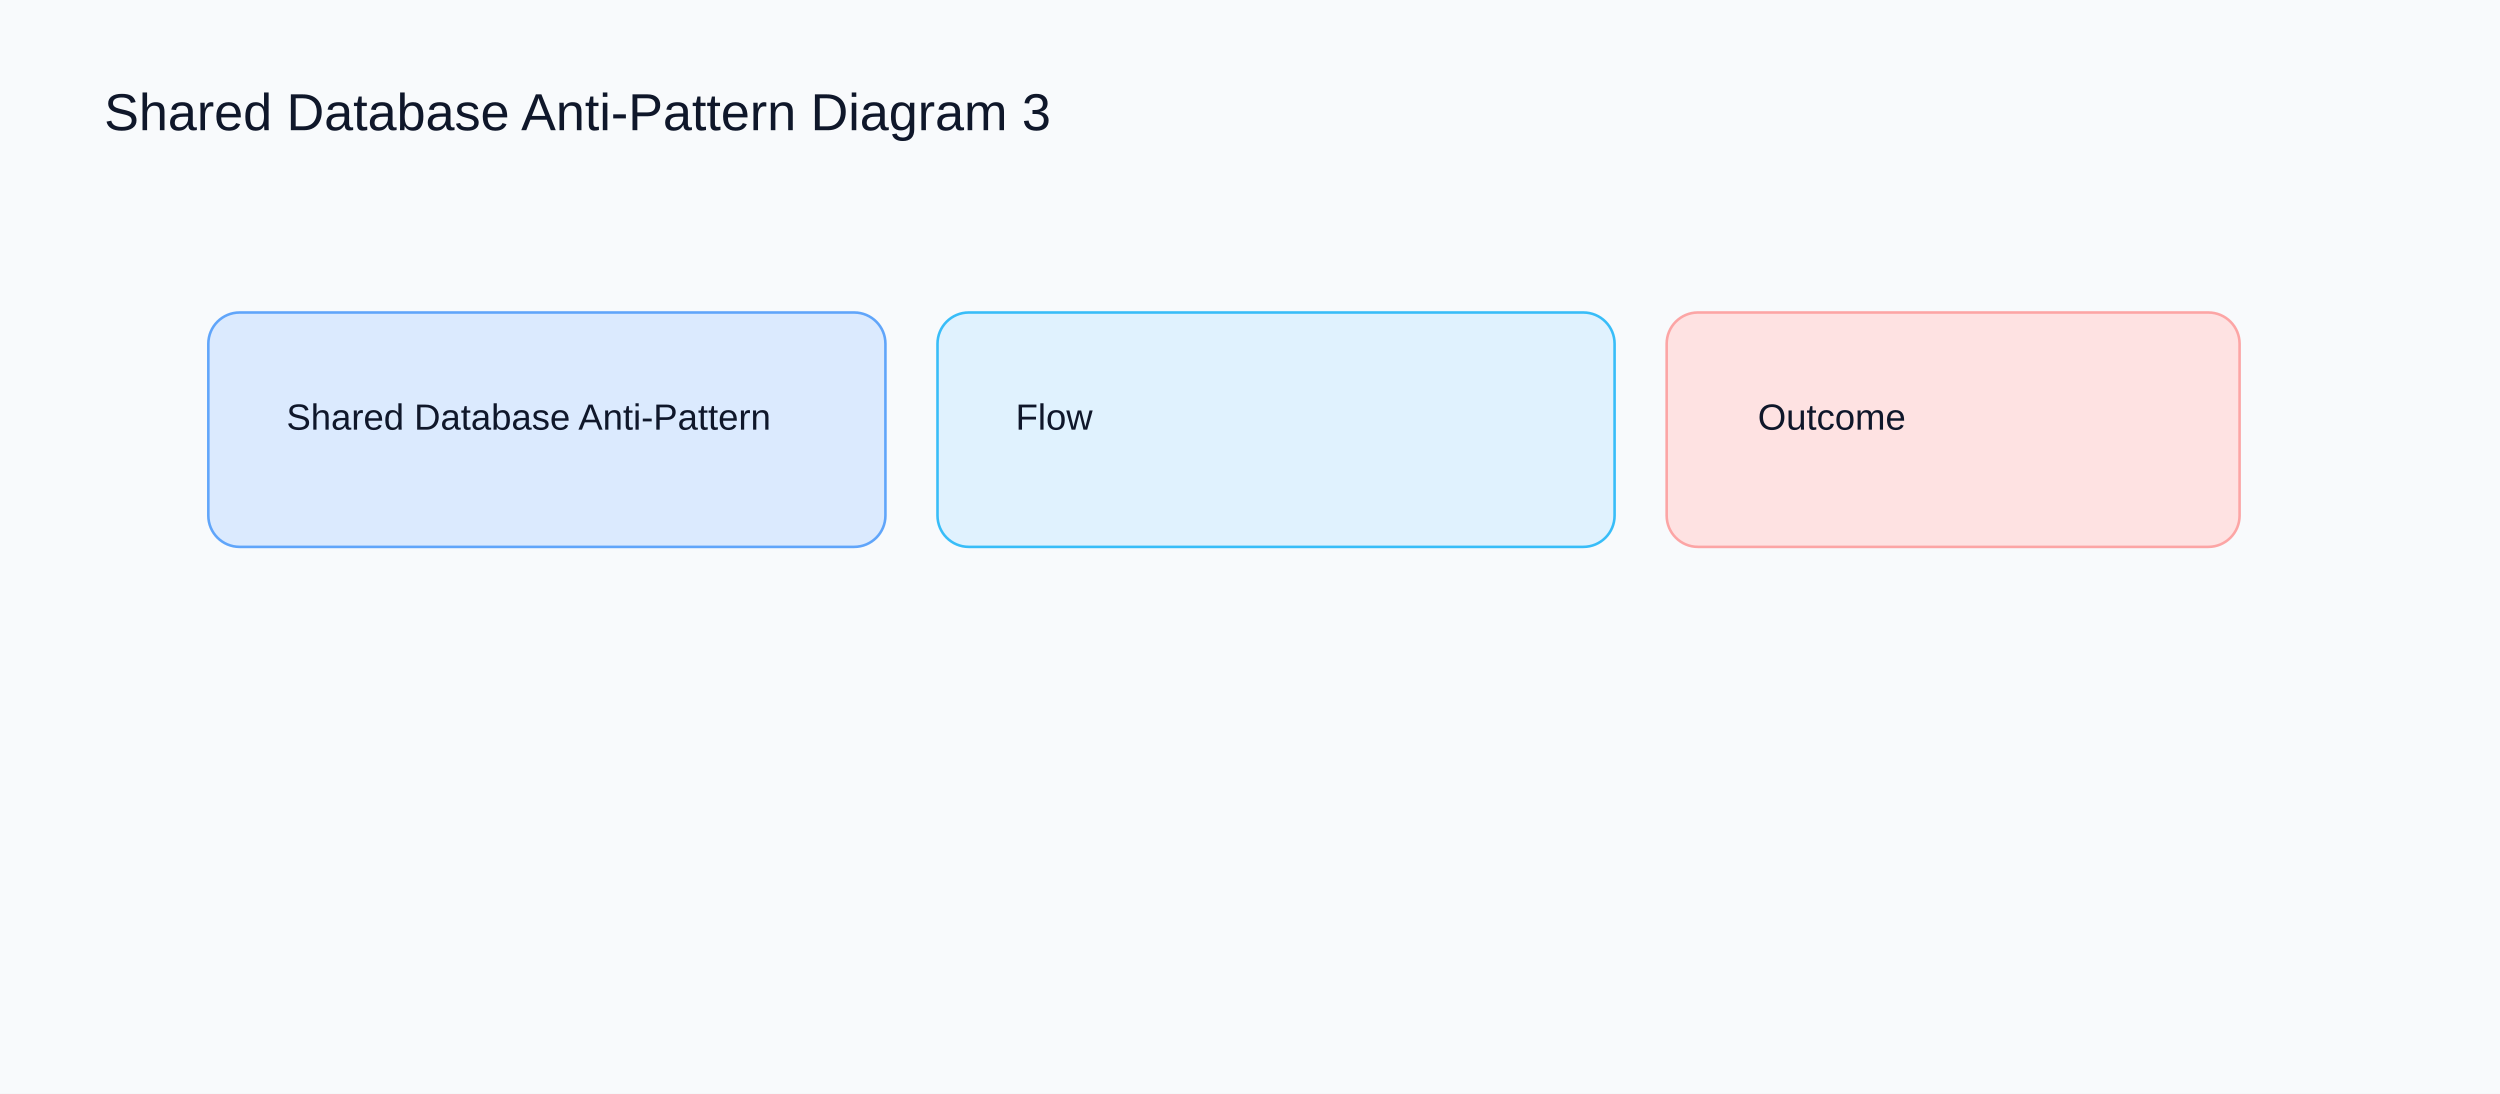
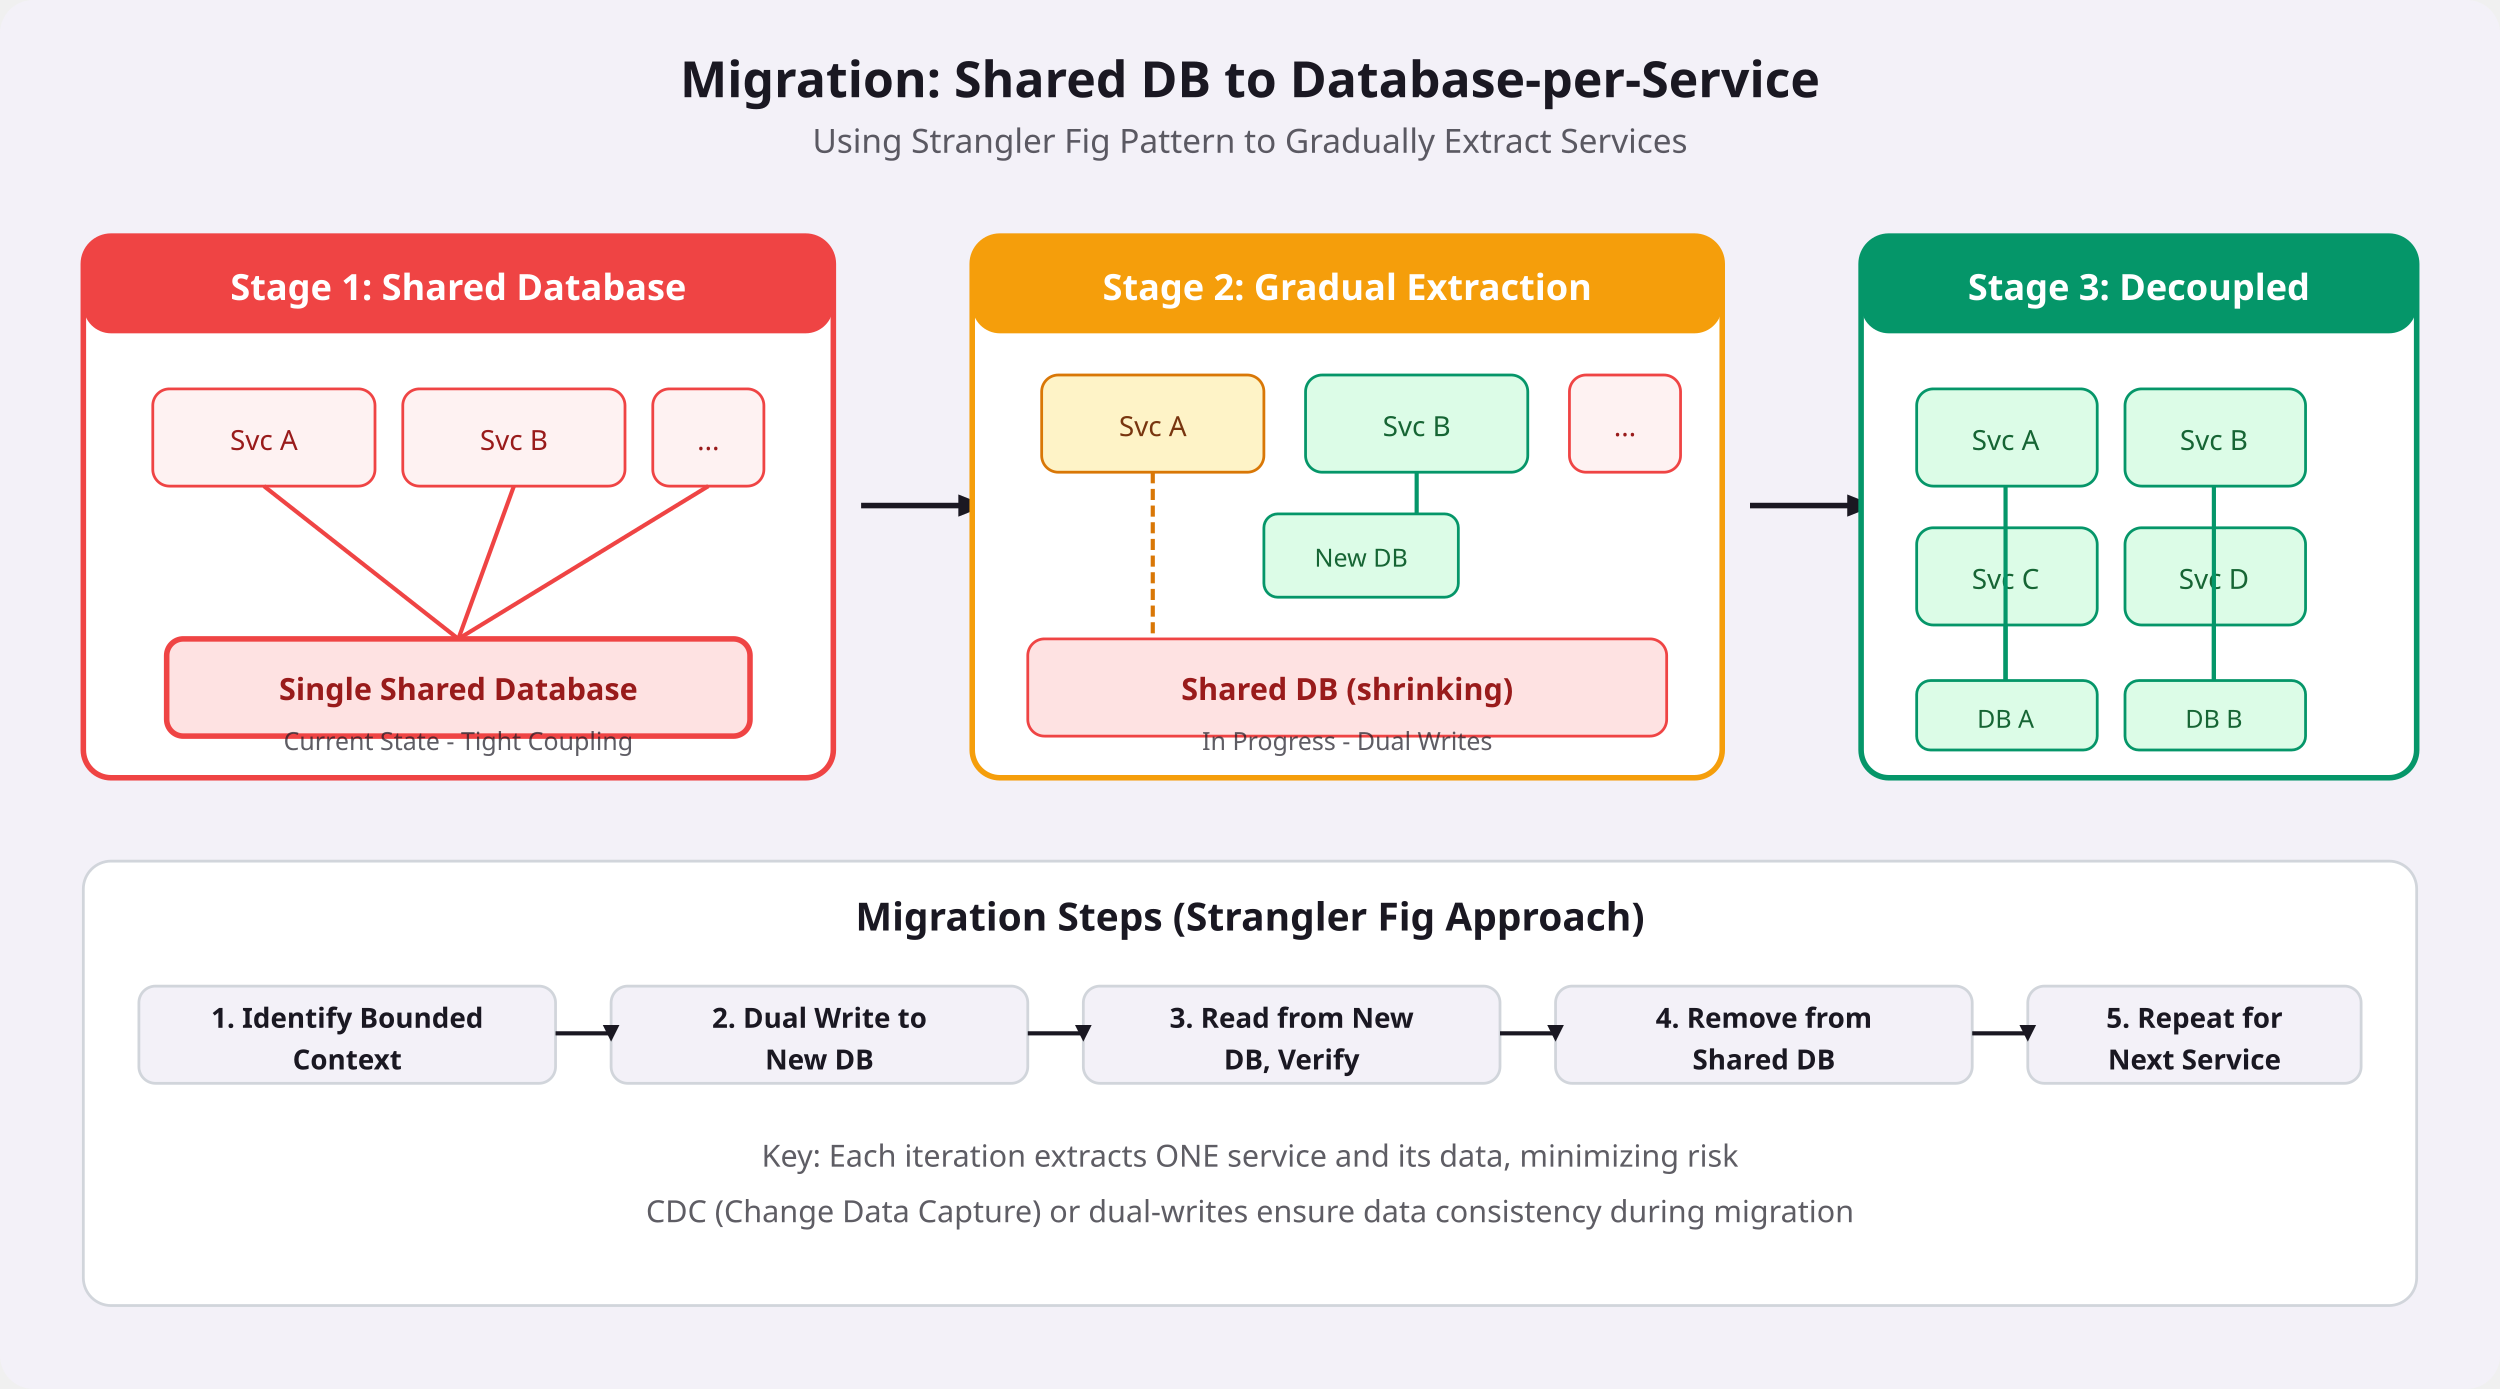
- <svg xmlns="http://www.w3.org/2000/svg" width="960" height="420" viewBox="0 0 960 420">
-   <rect width="960" height="420" fill="#f8fafc" />
-   <text x="40" y="50" font-family="Arial" font-size="20" fill="#0f172a">Shared Database Anti-Pattern Diagram 3</text>
-   <rect x="80" y="120" width="260" height="90" rx="12" fill="#dbeafe" stroke="#60a5fa" />
-   <text x="110" y="165" font-family="Arial" font-size="14" fill="#0f172a">Shared Database Anti-Pattern</text>
-   <rect x="360" y="120" width="260" height="90" rx="12" fill="#e0f2fe" stroke="#38bdf8" />
-   <text x="390" y="165" font-family="Arial" font-size="14" fill="#0f172a">Flow</text>
-   <rect x="640" y="120" width="220" height="90" rx="12" fill="#fee2e2" stroke="#fca5a5" />
-   <text x="675" y="165" font-family="Arial" font-size="14" fill="#0f172a">Outcome</text>
+ <svg xmlns="http://www.w3.org/2000/svg" viewBox="0 0 900 500" width="100%" height="100%">
+   <rect width="900" height="500" rx="12" fill="#f3f1f8" />
+   <text x="450" y="35" text-anchor="middle" font-size="18" font-weight="700" fill="#1a1822" font-family="system-ui, sans-serif">Migration: Shared DB to Database-per-Service</text>
+   <text x="450" y="55" text-anchor="middle" font-size="12" fill="#1a1822" opacity="0.7" font-family="system-ui, sans-serif">Using Strangler Fig Pattern to Gradually Extract Services</text>
+   <rect x="30" y="85" width="270" height="195" rx="10" fill="#ffffff" stroke="#ef4444" stroke-width="2" />
+   <rect x="30" y="85" width="270" height="35" rx="10" fill="#ef4444" />
+   <text x="165" y="108" text-anchor="middle" font-size="13" font-weight="700" fill="#ffffff" font-family="system-ui, sans-serif">Stage 1: Shared Database</text>
+   <rect x="55" y="140" width="80" height="35" rx="6" fill="#fef2f2" stroke="#ef4444" stroke-width="1" />
+   <text x="95" y="162" text-anchor="middle" font-size="10" fill="#991b1b" font-family="system-ui, sans-serif">Svc A</text>
+   <rect x="145" y="140" width="80" height="35" rx="6" fill="#fef2f2" stroke="#ef4444" stroke-width="1" />
+   <text x="185" y="162" text-anchor="middle" font-size="10" fill="#991b1b" font-family="system-ui, sans-serif">Svc B</text>
+   <rect x="235" y="140" width="40" height="35" rx="6" fill="#fef2f2" stroke="#ef4444" stroke-width="1" />
+   <text x="255" y="162" text-anchor="middle" font-size="10" fill="#991b1b" font-family="system-ui, sans-serif">...</text>
+   <line x1="95" y1="175" x2="165" y2="230" stroke="#ef4444" stroke-width="1.5" />
+   <line x1="185" y1="175" x2="165" y2="230" stroke="#ef4444" stroke-width="1.5" />
+   <line x1="255" y1="175" x2="165" y2="230" stroke="#ef4444" stroke-width="1.5" />
+   <rect x="60" y="230" width="210" height="35" rx="6" fill="#fee2e2" stroke="#ef4444" stroke-width="2" />
+   <text x="165" y="252" text-anchor="middle" font-size="11" font-weight="700" fill="#991b1b" font-family="system-ui, sans-serif">Single Shared Database</text>
+   <text x="165" y="270" text-anchor="middle" font-size="9" fill="#1a1822" opacity="0.7" font-family="system-ui, sans-serif">Current State - Tight Coupling</text>
+   <line x1="310" y1="182" x2="350" y2="182" stroke="#1a1822" stroke-width="2" />
+   <polygon points="345,178 355,182 345,186" fill="#1a1822" />
+   <rect x="350" y="85" width="270" height="195" rx="10" fill="#ffffff" stroke="#f59e0b" stroke-width="2" />
+   <rect x="350" y="85" width="270" height="35" rx="10" fill="#f59e0b" />
+   <text x="485" y="108" text-anchor="middle" font-size="13" font-weight="700" fill="#ffffff" font-family="system-ui, sans-serif">Stage 2: Gradual Extraction</text>
+   <rect x="375" y="135" width="80" height="35" rx="6" fill="#fef3c7" stroke="#d97706" stroke-width="1" />
+   <text x="415" y="157" text-anchor="middle" font-size="10" fill="#78350f" font-family="system-ui, sans-serif">Svc A</text>
+   <rect x="470" y="135" width="80" height="35" rx="6" fill="#dcfce7" stroke="#059669" stroke-width="1" />
+   <text x="510" y="157" text-anchor="middle" font-size="10" fill="#166534" font-family="system-ui, sans-serif">Svc B</text>
+   <rect x="565" y="135" width="40" height="35" rx="6" fill="#fef2f2" stroke="#ef4444" stroke-width="1" />
+   <text x="585" y="157" text-anchor="middle" font-size="10" fill="#991b1b" font-family="system-ui, sans-serif">...</text>
+   <rect x="455" y="185" width="70" height="30" rx="5" fill="#dcfce7" stroke="#059669" stroke-width="1" />
+   <text x="490" y="204" text-anchor="middle" font-size="9" fill="#166534" font-family="system-ui, sans-serif">New DB</text>
+   <line x1="510" y1="170" x2="510" y2="185" stroke="#059669" stroke-width="1.5" />
+   <line x1="415" y1="170" x2="415" y2="230" stroke="#d97706" stroke-width="1.5" stroke-dasharray="4,2" />
+   <rect x="370" y="230" width="230" height="35" rx="6" fill="#fee2e2" stroke="#ef4444" stroke-width="1" />
+   <text x="485" y="252" text-anchor="middle" font-size="11" font-weight="700" fill="#991b1b" font-family="system-ui, sans-serif">Shared DB (shrinking)</text>
+   <text x="485" y="270" text-anchor="middle" font-size="9" fill="#1a1822" opacity="0.7" font-family="system-ui, sans-serif">In Progress - Dual Writes</text>
+   <line x1="630" y1="182" x2="670" y2="182" stroke="#1a1822" stroke-width="2" />
+   <polygon points="665,178 675,182 665,186" fill="#1a1822" />
+   <rect x="670" y="85" width="200" height="195" rx="10" fill="#ffffff" stroke="#059669" stroke-width="2" />
+   <rect x="670" y="85" width="200" height="35" rx="10" fill="#059669" />
+   <text x="770" y="108" text-anchor="middle" font-size="13" font-weight="700" fill="#ffffff" font-family="system-ui, sans-serif">Stage 3: Decoupled</text>
+   <rect x="690" y="140" width="65" height="35" rx="6" fill="#dcfce7" stroke="#059669" stroke-width="1" />
+   <text x="722" y="162" text-anchor="middle" font-size="10" fill="#166534" font-family="system-ui, sans-serif">Svc A</text>
+   <rect x="765" y="140" width="65" height="35" rx="6" fill="#dcfce7" stroke="#059669" stroke-width="1" />
+   <text x="797" y="162" text-anchor="middle" font-size="10" fill="#166534" font-family="system-ui, sans-serif">Svc B</text>
+   <rect x="690" y="190" width="65" height="35" rx="6" fill="#dcfce7" stroke="#059669" stroke-width="1" />
+   <text x="722" y="212" text-anchor="middle" font-size="10" fill="#166534" font-family="system-ui, sans-serif">Svc C</text>
+   <rect x="765" y="190" width="65" height="35" rx="6" fill="#dcfce7" stroke="#059669" stroke-width="1" />
+   <text x="797" y="212" text-anchor="middle" font-size="10" fill="#166534" font-family="system-ui, sans-serif">Svc D</text>
+   <rect x="690" y="245" width="65" height="25" rx="5" fill="#dcfce7" stroke="#059669" stroke-width="1" />
+   <text x="722" y="262" text-anchor="middle" font-size="9" fill="#166534" font-family="system-ui, sans-serif">DB A</text>
+   <rect x="765" y="245" width="65" height="25" rx="5" fill="#dcfce7" stroke="#059669" stroke-width="1" />
+   <text x="797" y="262" text-anchor="middle" font-size="9" fill="#166534" font-family="system-ui, sans-serif">DB B</text>
+   <line x1="722" y1="175" x2="722" y2="245" stroke="#059669" stroke-width="1.5" />
+   <line x1="797" y1="175" x2="797" y2="245" stroke="#059669" stroke-width="1.5" />
+   <line x1="722" y1="225" x2="722" y2="245" stroke="#059669" stroke-width="1.5" />
+   <line x1="797" y1="225" x2="797" y2="245" stroke="#059669" stroke-width="1.5" />
+   <rect x="30" y="310" width="840" height="160" rx="10" fill="#ffffff" stroke="#d1d5db" stroke-width="1" />
+   <text x="450" y="335" text-anchor="middle" font-size="14" font-weight="700" fill="#1a1822" font-family="system-ui, sans-serif">Migration Steps (Strangler Fig Approach)</text>
+   <rect x="50" y="355" width="150" height="35" rx="6" fill="#f3f1f8" stroke="#d1d5db" stroke-width="1" />
+   <text x="125" y="370" text-anchor="middle" font-size="10" font-weight="700" fill="#1a1822" font-family="system-ui, sans-serif">1. Identify Bounded</text>
+   <text x="125" y="385" text-anchor="middle" font-size="10" font-weight="700" fill="#1a1822" font-family="system-ui, sans-serif">Context</text>
+   <rect x="220" y="355" width="150" height="35" rx="6" fill="#f3f1f8" stroke="#d1d5db" stroke-width="1" />
+   <text x="295" y="370" text-anchor="middle" font-size="10" font-weight="700" fill="#1a1822" font-family="system-ui, sans-serif">2. Dual Write to</text>
+   <text x="295" y="385" text-anchor="middle" font-size="10" font-weight="700" fill="#1a1822" font-family="system-ui, sans-serif">New DB</text>
+   <rect x="390" y="355" width="150" height="35" rx="6" fill="#f3f1f8" stroke="#d1d5db" stroke-width="1" />
+   <text x="465" y="370" text-anchor="middle" font-size="10" font-weight="700" fill="#1a1822" font-family="system-ui, sans-serif">3. Read from New</text>
+   <text x="465" y="385" text-anchor="middle" font-size="10" font-weight="700" fill="#1a1822" font-family="system-ui, sans-serif">DB, Verify</text>
+   <rect x="560" y="355" width="150" height="35" rx="6" fill="#f3f1f8" stroke="#d1d5db" stroke-width="1" />
+   <text x="635" y="370" text-anchor="middle" font-size="10" font-weight="700" fill="#1a1822" font-family="system-ui, sans-serif">4. Remove from</text>
+   <text x="635" y="385" text-anchor="middle" font-size="10" font-weight="700" fill="#1a1822" font-family="system-ui, sans-serif">Shared DB</text>
+   <rect x="730" y="355" width="120" height="35" rx="6" fill="#f3f1f8" stroke="#d1d5db" stroke-width="1" />
+   <text x="790" y="370" text-anchor="middle" font-size="10" font-weight="700" fill="#1a1822" font-family="system-ui, sans-serif">5. Repeat for</text>
+   <text x="790" y="385" text-anchor="middle" font-size="10" font-weight="700" fill="#1a1822" font-family="system-ui, sans-serif">Next Service</text>
+   <line x1="200" y1="372" x2="220" y2="372" stroke="#1a1822" stroke-width="1.5" />
+   <polygon points="217,369 223,369 220,375" fill="#1a1822" />
+   <line x1="370" y1="372" x2="390" y2="372" stroke="#1a1822" stroke-width="1.5" />
+   <polygon points="387,369 393,369 390,375" fill="#1a1822" />
+   <line x1="540" y1="372" x2="560" y2="372" stroke="#1a1822" stroke-width="1.5" />
+   <polygon points="557,369 563,369 560,375" fill="#1a1822" />
+   <line x1="710" y1="372" x2="730" y2="372" stroke="#1a1822" stroke-width="1.5" />
+   <polygon points="727,369 733,369 730,375" fill="#1a1822" />
+   <text x="450" y="420" text-anchor="middle" font-size="11" fill="#1a1822" opacity="0.7" font-family="system-ui, sans-serif">Key: Each iteration extracts ONE service and its data, minimizing risk</text>
+   <text x="450" y="440" text-anchor="middle" font-size="11" fill="#1a1822" opacity="0.7" font-family="system-ui, sans-serif">CDC (Change Data Capture) or dual-writes ensure data consistency during migration</text>
</svg>
